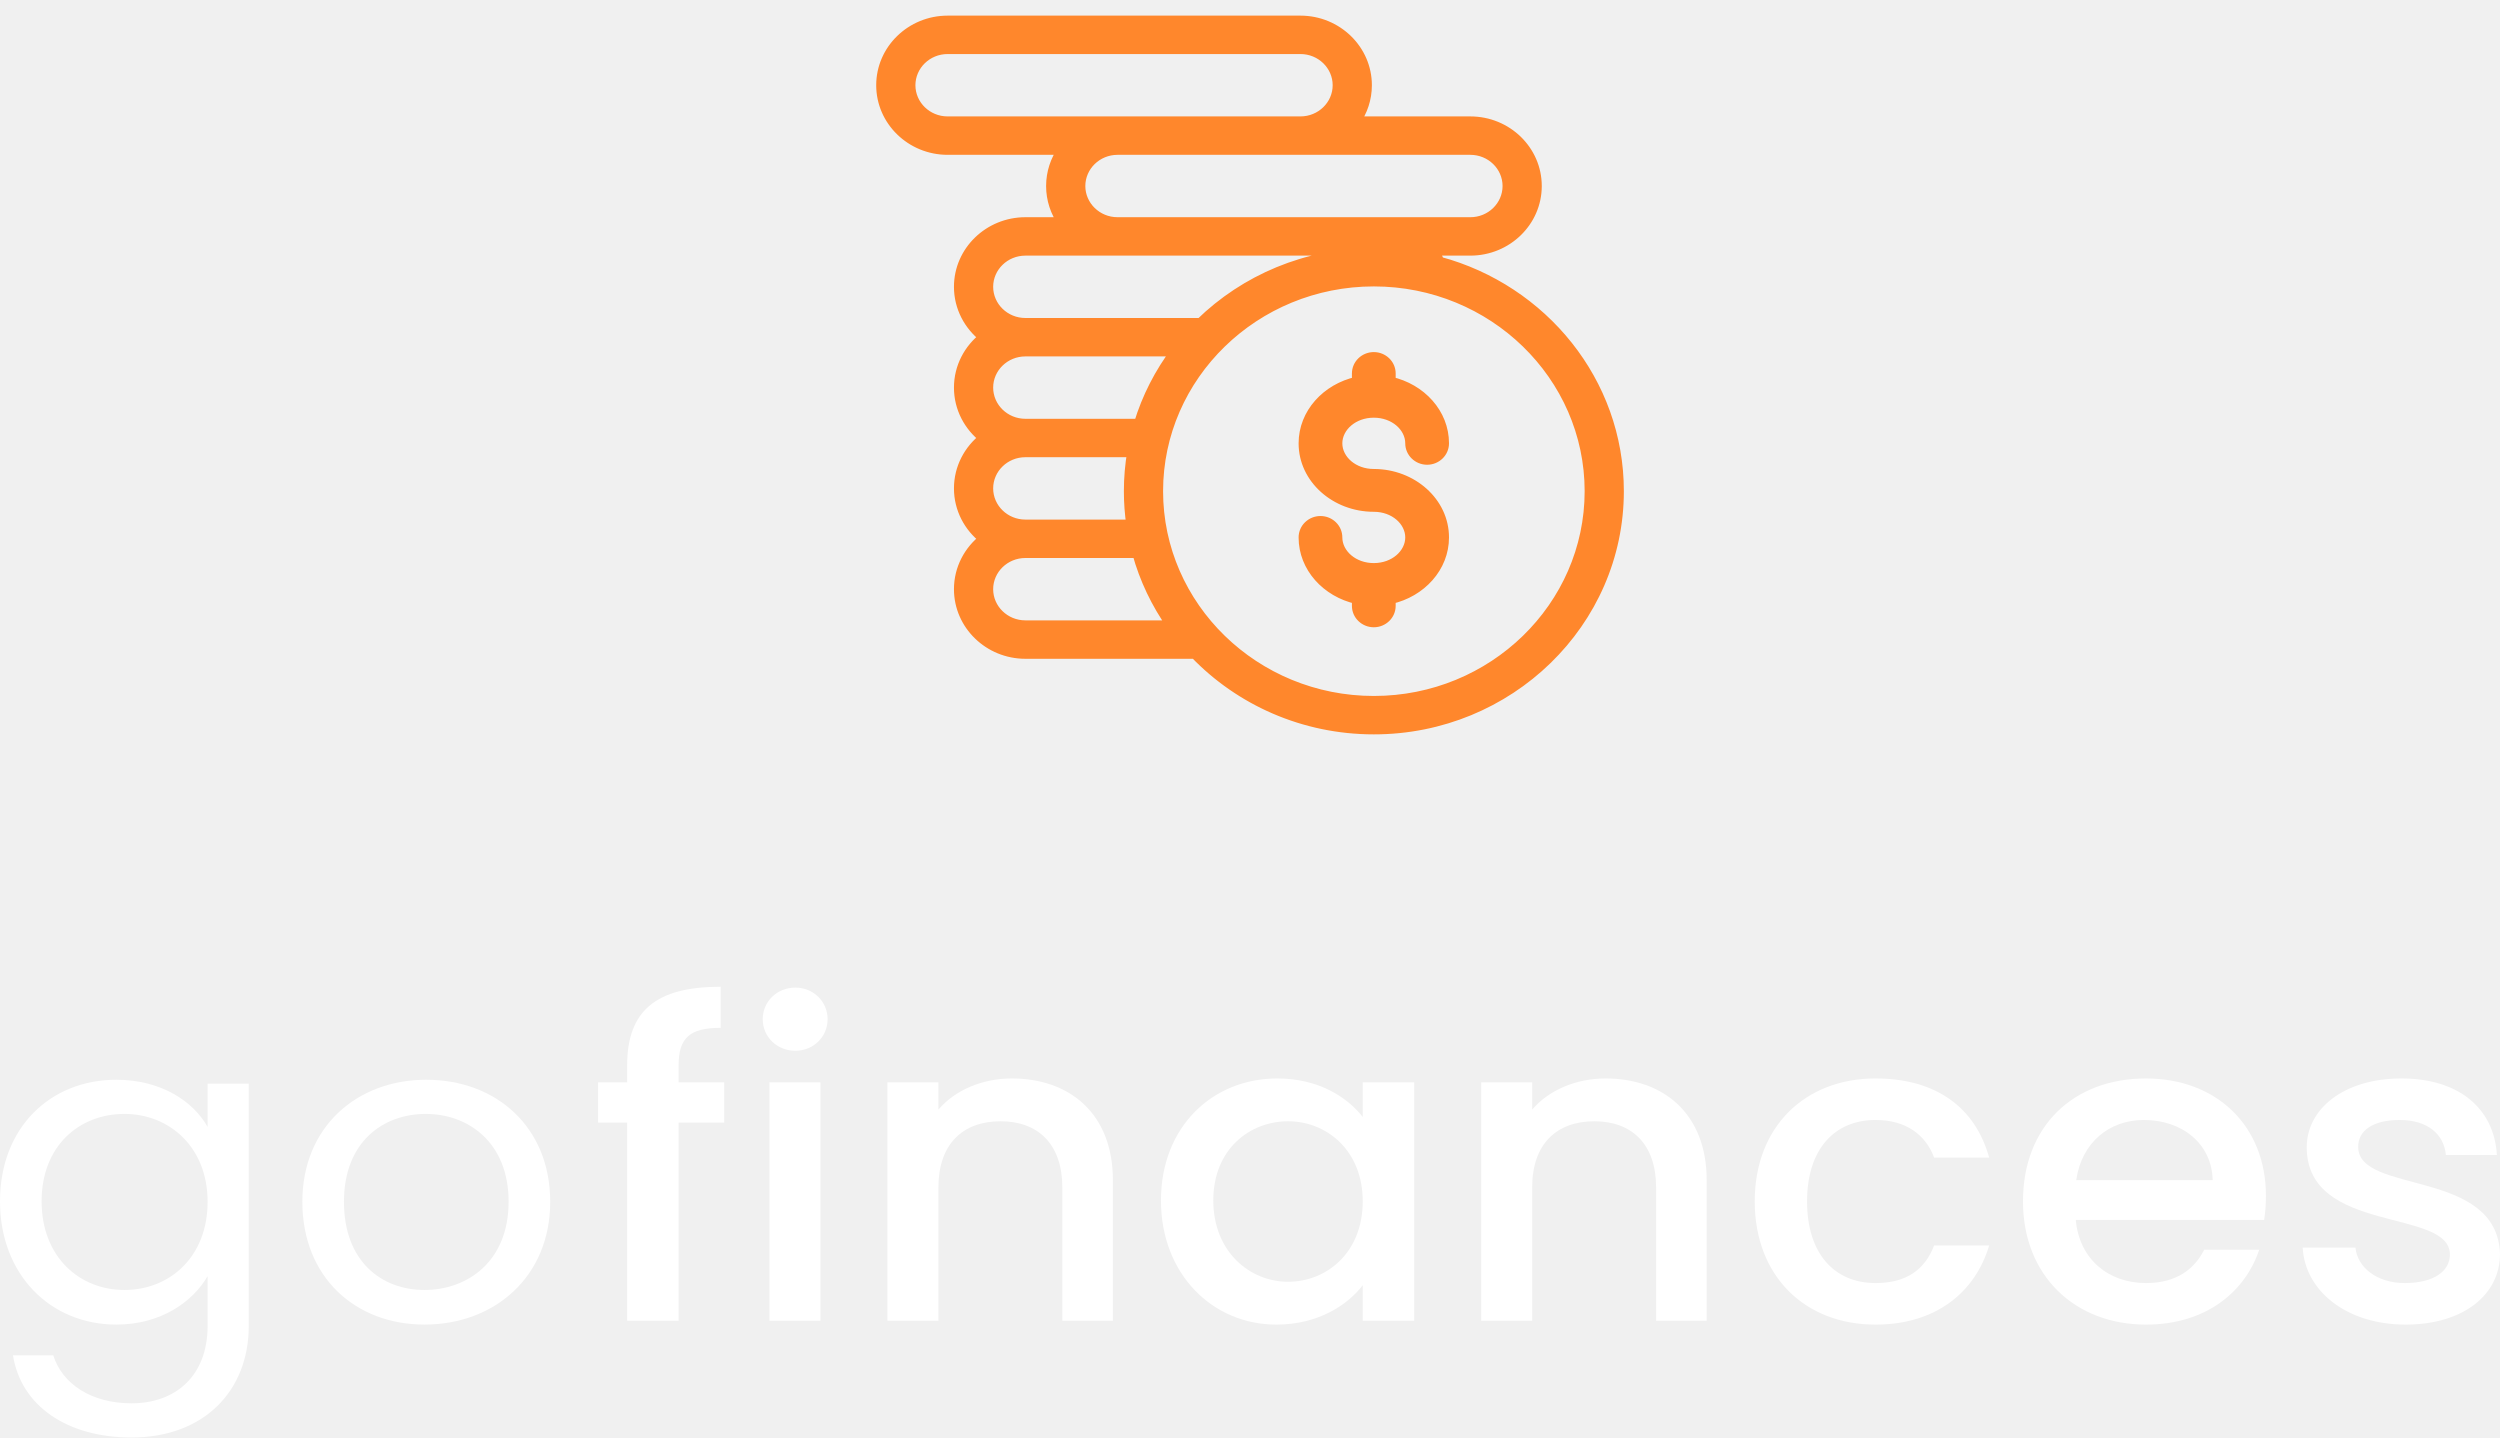
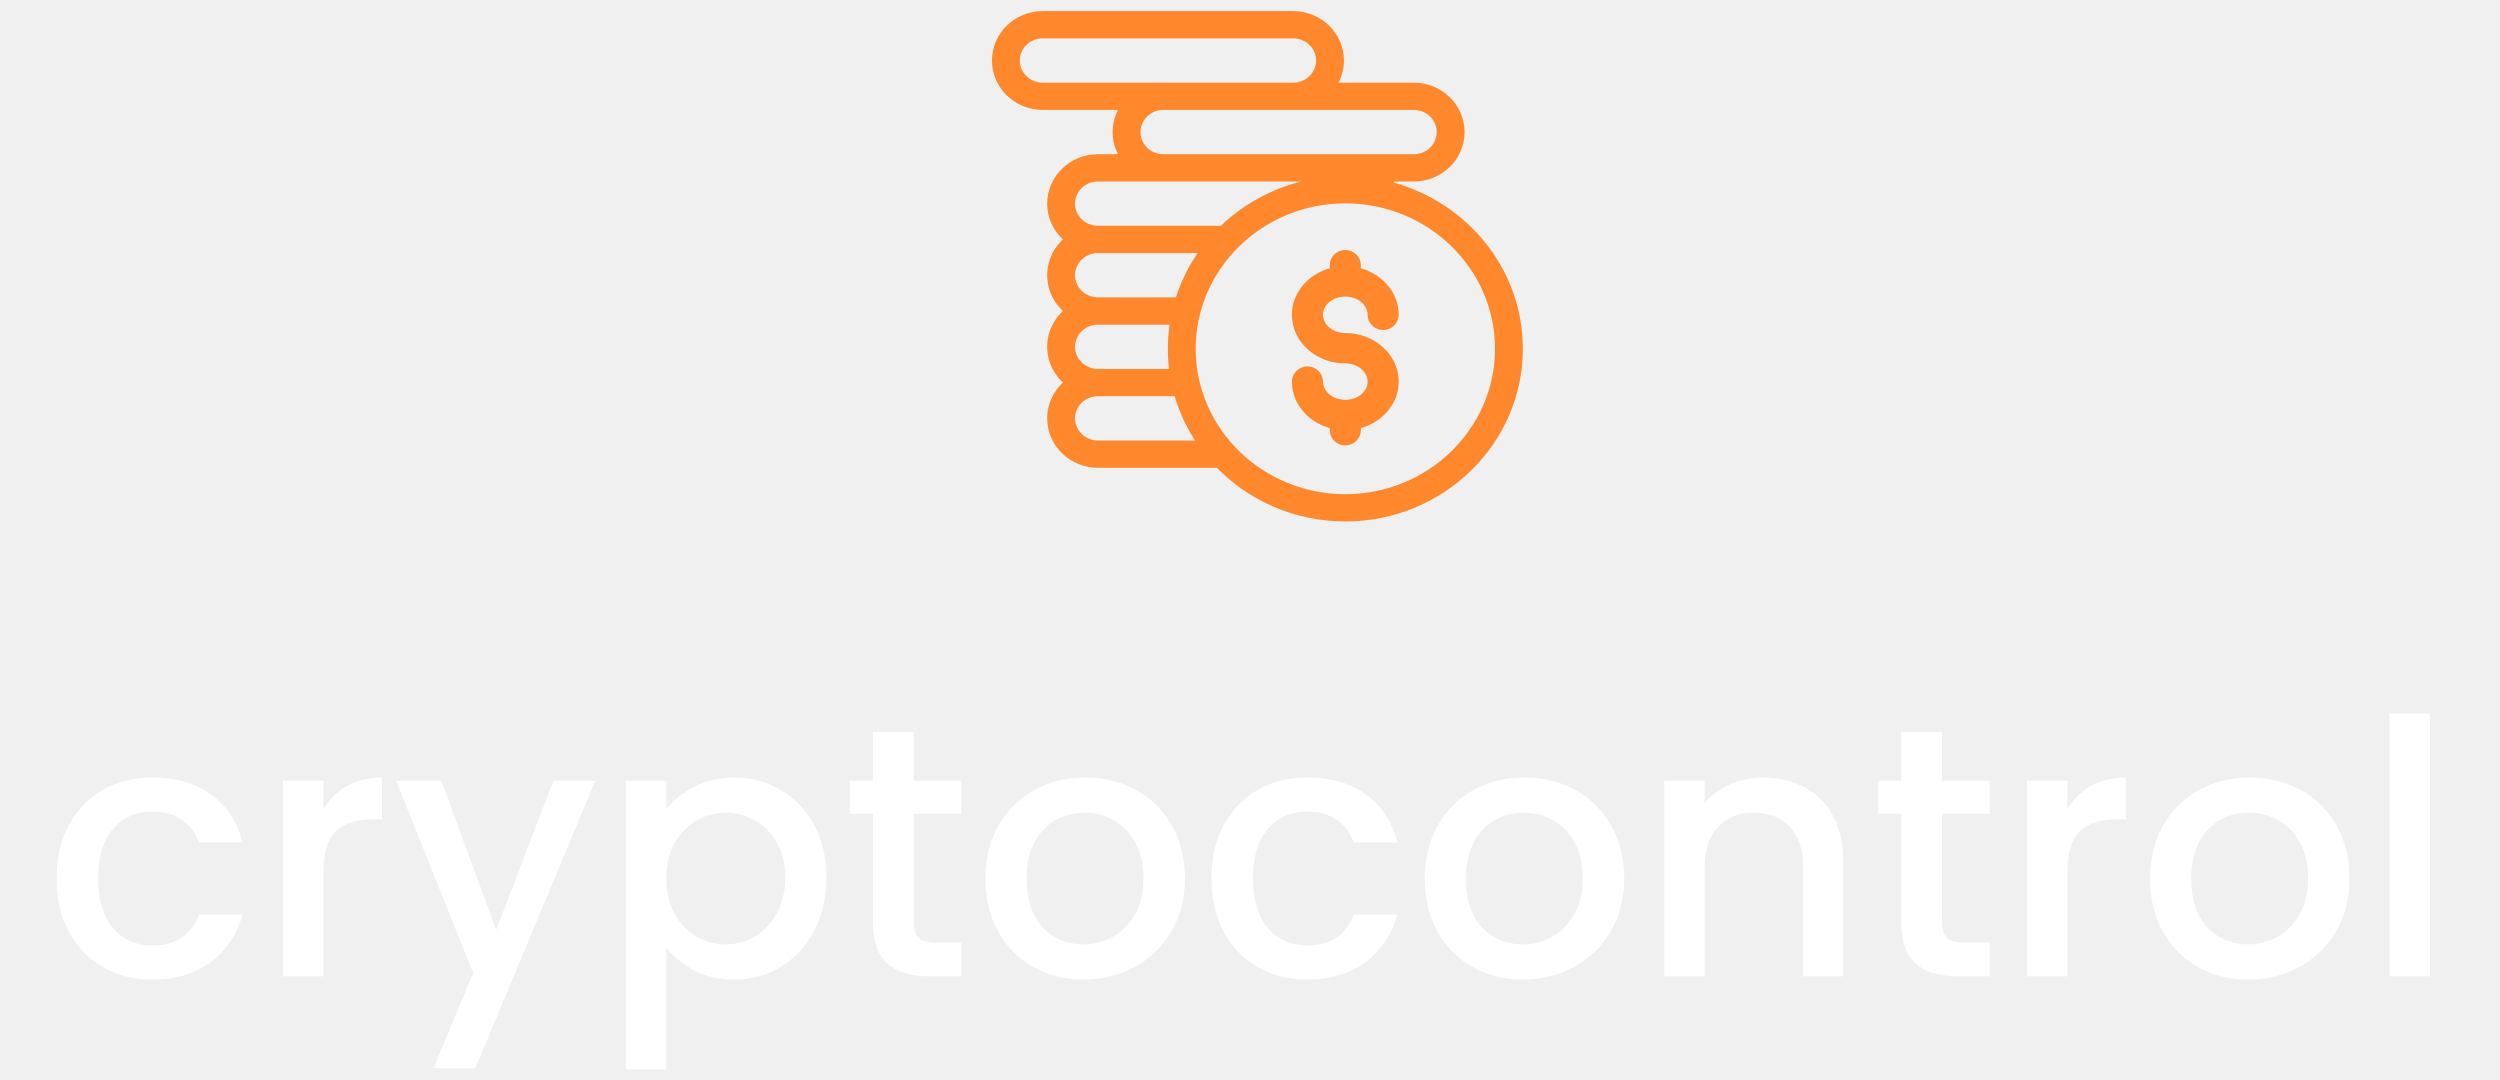
- <svg xmlns="http://www.w3.org/2000/svg" width="120" height="69" viewBox="0 0 120 69" fill="none">
-   <path fill-rule="evenodd" clip-rule="evenodd" d="M68.777 12.02C68.897 12.19 69 12.374 69.084 12.569C74.044 13.907 77.695 18.335 77.695 23.577C77.695 29.876 72.424 35 65.945 35C62.563 35 59.51 33.603 57.365 31.372H49.219C47.466 31.372 46.04 29.985 46.04 28.281C46.04 27.302 46.511 26.428 47.244 25.862C46.511 25.295 46.04 24.422 46.04 23.443C46.04 22.464 46.511 21.59 47.244 21.024C46.511 20.457 46.04 19.584 46.04 18.605C46.04 17.626 46.511 16.753 47.244 16.186C46.511 15.619 46.04 14.746 46.04 13.767C46.04 12.062 47.466 10.676 49.219 10.676H51.022C50.67 10.178 50.463 9.577 50.463 8.929C50.463 8.281 50.67 7.679 51.022 7.182H45.487C43.734 7.182 42.308 5.795 42.308 4.091C42.308 2.387 43.734 1 45.487 1H62.42C64.174 1 65.6 2.387 65.6 4.091C65.6 4.739 65.393 5.341 65.041 5.838H70.576C72.329 5.838 73.755 7.225 73.755 8.929C73.755 10.633 72.329 12.02 70.576 12.02H68.777ZM72.373 8.929C72.373 7.966 71.567 7.182 70.576 7.182H53.643C52.652 7.182 51.846 7.966 51.846 8.929C51.846 9.892 52.652 10.676 53.643 10.676H66.153H70.576C71.567 10.676 72.373 9.892 72.373 8.929ZM43.69 4.091C43.69 5.054 44.496 5.838 45.487 5.838H62.42C63.411 5.838 64.218 5.054 64.218 4.091C64.218 3.128 63.411 2.344 62.42 2.344H45.487C44.496 2.344 43.69 3.128 43.69 4.091ZM66.153 12.02H49.219C48.228 12.02 47.422 12.803 47.422 13.767C47.422 14.73 48.228 15.514 49.219 15.514H57.631C59.759 13.44 62.701 12.154 65.945 12.154C66.279 12.154 66.61 12.169 66.937 12.195C66.698 12.083 66.431 12.02 66.153 12.02ZM56.45 16.858H49.219C48.228 16.858 47.422 17.641 47.422 18.605C47.422 19.568 48.228 20.352 49.219 20.352H54.673C55.059 19.081 55.665 17.903 56.45 16.858ZM54.356 21.696H49.219C48.228 21.696 47.422 22.479 47.422 23.443C47.422 24.406 48.228 25.19 49.219 25.19H54.313C54.236 24.663 54.196 24.125 54.196 23.577C54.196 22.936 54.251 22.308 54.356 21.696ZM47.422 28.281C47.422 29.244 48.228 30.028 49.219 30.028H56.254C55.511 28.976 54.944 27.798 54.596 26.534H49.219C48.228 26.534 47.422 27.317 47.422 28.281ZM55.578 23.577C55.578 29.135 60.229 33.656 65.945 33.656C71.662 33.656 76.313 29.135 76.313 23.577C76.313 18.02 71.662 13.498 65.945 13.498C60.229 13.498 55.578 18.02 55.578 23.577ZM64.182 21.28C64.182 22.097 64.972 22.761 65.942 22.761C67.794 22.761 69.302 24.123 69.302 25.797C69.302 27.222 68.209 28.42 66.742 28.745V29.081C66.742 29.511 66.384 29.859 65.942 29.859C65.501 29.859 65.142 29.511 65.142 29.081V28.745C63.675 28.42 62.583 27.222 62.583 25.797C62.583 25.367 62.941 25.019 63.383 25.019C63.824 25.019 64.182 25.367 64.182 25.797C64.182 26.613 64.972 27.278 65.942 27.278C66.912 27.278 67.702 26.613 67.702 25.797C67.702 24.98 66.912 24.316 65.942 24.316C64.09 24.316 62.583 22.954 62.583 21.28C62.583 19.855 63.675 18.657 65.142 18.332V17.927C65.142 17.498 65.501 17.15 65.942 17.15C66.384 17.15 66.742 17.498 66.742 17.927V18.332C68.209 18.657 69.302 19.855 69.302 21.28C69.302 21.71 68.943 22.058 68.502 22.058C68.06 22.058 67.702 21.71 67.702 21.28C67.702 20.464 66.912 19.799 65.942 19.799C64.972 19.799 64.182 20.464 64.182 21.28Z" fill="#FF872C" />
-   <path d="M69.084 12.569L68.854 12.668L68.902 12.778L69.019 12.81L69.084 12.569ZM68.777 12.02V11.77H68.295L68.572 12.164L68.777 12.02ZM57.365 31.372L57.545 31.198L57.471 31.122H57.365V31.372ZM47.244 25.862L47.397 26.059L47.652 25.862L47.397 25.664L47.244 25.862ZM47.244 21.024L47.397 21.221L47.652 21.024L47.397 20.826L47.244 21.024ZM47.244 16.186L47.397 16.384L47.652 16.186L47.397 15.988L47.244 16.186ZM51.022 10.676V10.926H51.505L51.226 10.531L51.022 10.676ZM51.022 7.182L51.226 7.326L51.505 6.932H51.022V7.182ZM65.041 5.838L64.837 5.694L64.558 6.088H65.041V5.838ZM57.631 15.514V15.764H57.733L57.805 15.693L57.631 15.514ZM66.937 12.195L66.916 12.444L67.043 11.969L66.937 12.195ZM56.45 16.858L56.65 17.008L56.95 16.608H56.45V16.858ZM54.673 20.352V20.602H54.859L54.913 20.424L54.673 20.352ZM54.356 21.696L54.602 21.738L54.652 21.446H54.356V21.696ZM54.313 25.19V25.44H54.602L54.561 25.154L54.313 25.19ZM56.254 30.028V30.278H56.736L56.458 29.883L56.254 30.028ZM54.596 26.534L54.837 26.467L54.786 26.284H54.596V26.534ZM66.742 28.745L66.688 28.501L66.492 28.544V28.745H66.742ZM65.142 28.745H65.392V28.544L65.196 28.501L65.142 28.745ZM65.142 18.332L65.196 18.576L65.392 18.533V18.332H65.142ZM66.742 18.332H66.492V18.533L66.688 18.576L66.742 18.332ZM69.313 12.47C69.222 12.259 69.111 12.06 68.981 11.876L68.572 12.164C68.682 12.32 68.777 12.489 68.854 12.668L69.313 12.47ZM77.945 23.577C77.945 18.215 74.211 13.693 69.149 12.327L69.019 12.81C73.877 14.121 77.445 18.455 77.445 23.577H77.945ZM65.945 35.25C72.556 35.25 77.945 30.02 77.945 23.577H77.445C77.445 29.731 72.293 34.75 65.945 34.75V35.25ZM57.184 31.545C59.376 33.824 62.493 35.25 65.945 35.25V34.75C62.633 34.75 59.645 33.382 57.545 31.198L57.184 31.545ZM49.219 31.622H57.365V31.122H49.219V31.622ZM45.79 28.281C45.79 30.13 47.335 31.622 49.219 31.622V31.122C47.598 31.122 46.29 29.84 46.29 28.281H45.79ZM47.091 25.664C46.301 26.275 45.79 27.219 45.79 28.281H46.29C46.29 27.384 46.721 26.582 47.397 26.059L47.091 25.664ZM45.79 23.443C45.79 24.504 46.301 25.449 47.091 26.059L47.397 25.664C46.721 25.141 46.29 24.339 46.29 23.443H45.79ZM47.091 20.826C46.301 21.437 45.79 22.381 45.79 23.443H46.29C46.29 22.547 46.721 21.744 47.397 21.221L47.091 20.826ZM45.79 18.605C45.79 19.666 46.301 20.611 47.091 21.221L47.397 20.826C46.721 20.303 46.29 19.501 46.29 18.605H45.79ZM47.091 15.988C46.301 16.599 45.79 17.543 45.79 18.605H46.29C46.29 17.709 46.721 16.906 47.397 16.384L47.091 15.988ZM45.79 13.767C45.79 14.828 46.301 15.773 47.091 16.384L47.397 15.988C46.721 15.465 46.29 14.663 46.29 13.767H45.79ZM49.219 10.426C47.335 10.426 45.79 11.918 45.79 13.767H46.29C46.29 12.207 47.598 10.926 49.219 10.926V10.426ZM51.022 10.426H49.219V10.926H51.022V10.426ZM50.213 8.929C50.213 9.631 50.437 10.283 50.818 10.82L51.226 10.531C50.902 10.074 50.713 9.523 50.713 8.929H50.213ZM50.818 7.037C50.438 7.575 50.213 8.227 50.213 8.929H50.713C50.713 8.335 50.903 7.783 51.226 7.326L50.818 7.037ZM45.487 7.432H51.022V6.932H45.487V7.432ZM42.058 4.091C42.058 5.94 43.603 7.432 45.487 7.432V6.932C43.865 6.932 42.558 5.651 42.558 4.091H42.058ZM45.487 0.75C43.603 0.75 42.058 2.242 42.058 4.091H42.558C42.558 2.531 43.865 1.25 45.487 1.25V0.75ZM62.42 0.75H45.487V1.25H62.42V0.75ZM65.85 4.091C65.85 2.242 64.305 0.75 62.42 0.75V1.25C64.042 1.25 65.35 2.531 65.35 4.091H65.85ZM65.245 5.982C65.626 5.445 65.85 4.793 65.85 4.091H65.35C65.35 4.685 65.161 5.236 64.837 5.694L65.245 5.982ZM70.576 5.588H65.041V6.088H70.576V5.588ZM74.005 8.929C74.005 7.08 72.461 5.588 70.576 5.588V6.088C72.198 6.088 73.505 7.369 73.505 8.929H74.005ZM70.576 12.27C72.461 12.27 74.005 10.778 74.005 8.929H73.505C73.505 10.489 72.198 11.77 70.576 11.77V12.27ZM68.777 12.27H70.576V11.77H68.777V12.27ZM70.576 7.432C71.436 7.432 72.123 8.11 72.123 8.929H72.623C72.623 7.821 71.698 6.932 70.576 6.932V7.432ZM53.643 7.432H70.576V6.932H53.643V7.432ZM52.096 8.929C52.096 8.11 52.783 7.432 53.643 7.432V6.932C52.52 6.932 51.596 7.821 51.596 8.929H52.096ZM53.643 10.426C52.783 10.426 52.096 9.747 52.096 8.929H51.596C51.596 10.037 52.52 10.926 53.643 10.926V10.426ZM66.153 10.426H53.643V10.926H66.153V10.426ZM70.576 10.426H66.153V10.926H70.576V10.426ZM72.123 8.929C72.123 9.747 71.436 10.426 70.576 10.426V10.926C71.698 10.926 72.623 10.037 72.623 8.929H72.123ZM45.487 5.588C44.627 5.588 43.94 4.91 43.94 4.091H43.44C43.44 5.199 44.365 6.088 45.487 6.088V5.588ZM62.42 5.588H45.487V6.088H62.42V5.588ZM63.968 4.091C63.968 4.91 63.28 5.588 62.42 5.588V6.088C63.543 6.088 64.468 5.199 64.468 4.091H63.968ZM62.42 2.594C63.28 2.594 63.968 3.272 63.968 4.091H64.468C64.468 2.983 63.543 2.094 62.42 2.094V2.594ZM45.487 2.594H62.42V2.094H45.487V2.594ZM43.94 4.091C43.94 3.272 44.627 2.594 45.487 2.594V2.094C44.365 2.094 43.44 2.983 43.44 4.091H43.94ZM49.219 12.27H66.153V11.77H49.219V12.27ZM47.672 13.767C47.672 12.948 48.36 12.27 49.219 12.27V11.77C48.097 11.77 47.172 12.659 47.172 13.767H47.672ZM49.219 15.264C48.36 15.264 47.672 14.585 47.672 13.767H47.172C47.172 14.875 48.097 15.764 49.219 15.764V15.264ZM57.631 15.264H49.219V15.764H57.631V15.264ZM65.945 11.904C62.634 11.904 59.63 13.216 57.456 15.335L57.805 15.693C59.888 13.663 62.768 12.404 65.945 12.404V11.904ZM66.957 11.946C66.624 11.919 66.287 11.904 65.945 11.904V12.404C66.272 12.404 66.596 12.418 66.916 12.444L66.957 11.946ZM66.153 12.27C66.393 12.27 66.624 12.324 66.83 12.421L67.043 11.969C66.772 11.841 66.469 11.77 66.153 11.77V12.27ZM49.219 17.108H56.45V16.608H49.219V17.108ZM47.672 18.605C47.672 17.786 48.36 17.108 49.219 17.108V16.608C48.097 16.608 47.172 17.497 47.172 18.605H47.672ZM49.219 20.102C48.36 20.102 47.672 19.423 47.672 18.605H47.172C47.172 19.713 48.097 20.602 49.219 20.602V20.102ZM54.673 20.102H49.219V20.602H54.673V20.102ZM56.25 16.708C55.448 17.775 54.828 18.98 54.434 20.279L54.913 20.424C55.289 19.183 55.882 18.03 56.65 17.008L56.25 16.708ZM49.219 21.946H54.356V21.446H49.219V21.946ZM47.672 23.443C47.672 22.624 48.36 21.946 49.219 21.946V21.446C48.097 21.446 47.172 22.335 47.172 23.443H47.672ZM49.219 24.94C48.36 24.94 47.672 24.261 47.672 23.443H47.172C47.172 24.551 48.097 25.44 49.219 25.44V24.94ZM54.313 24.94H49.219V25.44H54.313V24.94ZM53.946 23.577C53.946 24.137 53.987 24.687 54.066 25.226L54.561 25.154C54.486 24.638 54.446 24.112 54.446 23.577H53.946ZM54.11 21.653C54.002 22.279 53.946 22.922 53.946 23.577H54.446C54.446 22.951 54.5 22.337 54.602 21.738L54.11 21.653ZM49.219 29.778C48.36 29.778 47.672 29.099 47.672 28.281H47.172C47.172 29.389 48.097 30.278 49.219 30.278V29.778ZM56.254 29.778H49.219V30.278H56.254V29.778ZM54.355 26.6C54.711 27.893 55.291 29.097 56.05 30.172L56.458 29.883C55.731 28.855 55.177 27.703 54.837 26.467L54.355 26.6ZM49.219 26.784H54.596V26.284H49.219V26.784ZM47.672 28.281C47.672 27.462 48.36 26.784 49.219 26.784V26.284C48.097 26.284 47.172 27.173 47.172 28.281H47.672ZM65.945 33.406C60.36 33.406 55.828 28.99 55.828 23.577H55.328C55.328 29.279 60.097 33.906 65.945 33.906V33.406ZM76.063 23.577C76.063 28.99 71.531 33.406 65.945 33.406V33.906C71.793 33.906 76.563 29.279 76.563 23.577H76.063ZM65.945 13.748C71.531 13.748 76.063 18.164 76.063 23.577H76.563C76.563 17.875 71.793 13.248 65.945 13.248V13.748ZM55.828 23.577C55.828 18.164 60.36 13.748 65.945 13.748V13.248C60.097 13.248 55.328 17.875 55.328 23.577H55.828ZM65.942 22.511C65.068 22.511 64.432 21.92 64.432 21.28H63.932C63.932 22.273 64.876 23.011 65.942 23.011V22.511ZM69.552 25.797C69.552 23.962 67.908 22.511 65.942 22.511V23.011C67.681 23.011 69.052 24.284 69.052 25.797H69.552ZM66.796 28.989C68.358 28.643 69.552 27.358 69.552 25.797H69.052C69.052 27.086 68.061 28.197 66.688 28.501L66.796 28.989ZM66.992 29.081V28.745H66.492V29.081H66.992ZM65.942 30.109C66.515 30.109 66.992 29.655 66.992 29.081H66.492C66.492 29.366 66.252 29.609 65.942 29.609V30.109ZM64.892 29.081C64.892 29.655 65.369 30.109 65.942 30.109V29.609C65.632 29.609 65.392 29.366 65.392 29.081H64.892ZM64.892 28.745V29.081H65.392V28.745H64.892ZM62.333 25.797C62.333 27.358 63.526 28.643 65.088 28.989L65.196 28.501C63.824 28.197 62.833 27.086 62.833 25.797H62.333ZM63.383 24.769C62.809 24.769 62.333 25.223 62.333 25.797H62.833C62.833 25.512 63.072 25.269 63.383 25.269V24.769ZM64.432 25.797C64.432 25.223 63.956 24.769 63.383 24.769V25.269C63.693 25.269 63.932 25.512 63.932 25.797H64.432ZM65.942 27.028C65.068 27.028 64.432 26.437 64.432 25.797H63.932C63.932 26.79 64.876 27.528 65.942 27.528V27.028ZM67.452 25.797C67.452 26.437 66.817 27.028 65.942 27.028V27.528C67.008 27.528 67.952 26.79 67.952 25.797H67.452ZM65.942 24.566C66.817 24.566 67.452 25.157 67.452 25.797H67.952C67.952 24.804 67.008 24.066 65.942 24.066V24.566ZM62.333 21.28C62.333 23.116 63.976 24.566 65.942 24.566V24.066C64.203 24.066 62.833 22.793 62.833 21.28H62.333ZM65.088 18.088C63.526 18.434 62.333 19.719 62.333 21.28H62.833C62.833 19.991 63.824 18.88 65.196 18.576L65.088 18.088ZM64.892 17.927V18.332H65.392V17.927H64.892ZM65.942 16.9C65.369 16.9 64.892 17.353 64.892 17.927H65.392C65.392 17.643 65.632 17.4 65.942 17.4V16.9ZM66.992 17.927C66.992 17.353 66.515 16.9 65.942 16.9V17.4C66.252 17.4 66.492 17.643 66.492 17.927H66.992ZM66.992 18.332V17.927H66.492V18.332H66.992ZM69.552 21.28C69.552 19.719 68.358 18.434 66.796 18.088L66.688 18.576C68.061 18.88 69.052 19.991 69.052 21.28H69.552ZM68.502 22.308C69.075 22.308 69.552 21.854 69.552 21.28H69.052C69.052 21.565 68.812 21.808 68.502 21.808V22.308ZM67.452 21.28C67.452 21.854 67.929 22.308 68.502 22.308V21.808C68.191 21.808 67.952 21.565 67.952 21.28H67.452ZM65.942 20.049C66.817 20.049 67.452 20.64 67.452 21.28H67.952C67.952 20.287 67.008 19.549 65.942 19.549V20.049ZM64.432 21.28C64.432 20.64 65.068 20.049 65.942 20.049V19.549C64.876 19.549 63.932 20.287 63.932 21.28H64.432Z" fill="#FF872C" />
-   <path d="M0 57.663C0 61.193 2.427 63.58 5.584 63.58C7.731 63.58 9.256 62.48 9.965 61.255V63.643C9.965 66.072 8.397 67.359 6.314 67.359C4.381 67.359 2.985 66.425 2.556 65.055H0.623C1.009 67.484 3.221 69 6.314 69C9.771 69 11.94 66.778 11.94 63.643V52.015H9.965V54.091C9.277 52.866 7.731 51.828 5.584 51.828C2.427 51.828 0 54.112 0 57.663ZM9.965 57.683C9.965 60.362 8.118 61.919 5.97 61.919C3.823 61.919 1.997 60.341 1.997 57.663C1.997 54.984 3.823 53.468 5.97 53.468C8.118 53.468 9.965 55.046 9.965 57.683Z" fill="white" />
-   <path d="M26.41 57.683C26.41 54.091 23.811 51.828 20.461 51.828C17.133 51.828 14.513 54.091 14.513 57.683C14.513 61.296 17.047 63.58 20.375 63.58C23.726 63.58 26.41 61.296 26.41 57.683ZM16.51 57.683C16.51 54.818 18.378 53.468 20.44 53.468C22.458 53.468 24.413 54.818 24.413 57.683C24.413 60.57 22.416 61.919 20.375 61.919C18.335 61.919 16.51 60.57 16.51 57.683Z" fill="white" />
-   <path d="M30.103 63.394H32.573V53.884H34.763V51.953H32.573V51.143C32.573 49.835 33.088 49.336 34.592 49.336V47.364C31.499 47.364 30.103 48.506 30.103 51.143V51.953H28.707V53.884H30.103V63.394Z" fill="white" />
-   <path d="M36.933 63.394H39.381V51.953H36.933V63.394ZM38.179 50.437C39.038 50.437 39.725 49.772 39.725 48.921C39.725 48.07 39.038 47.405 38.179 47.405C37.298 47.405 36.611 48.07 36.611 48.921C36.611 49.772 37.298 50.437 38.179 50.437Z" fill="white" />
-   <path d="M50.992 63.394H53.419V56.645C53.419 53.448 51.336 51.766 48.566 51.766C47.148 51.766 45.838 52.326 45.044 53.261V51.953H42.596V63.394H45.044V56.998C45.044 54.901 46.225 53.821 48.029 53.821C49.811 53.821 50.992 54.901 50.992 56.998V63.394Z" fill="white" />
-   <path d="M55.726 57.621C55.726 61.151 58.195 63.581 61.266 63.581C63.242 63.581 64.659 62.667 65.411 61.691V63.394H67.881V51.953H65.411V53.614C64.681 52.679 63.306 51.766 61.309 51.766C58.195 51.766 55.726 54.091 55.726 57.621ZM65.411 57.663C65.411 60.134 63.672 61.525 61.825 61.525C59.999 61.525 58.238 60.092 58.238 57.621C58.238 55.15 59.999 53.821 61.825 53.821C63.672 53.821 65.411 55.213 65.411 57.663Z" fill="white" />
-   <path d="M79.493 63.394H81.92V56.645C81.92 53.448 79.837 51.766 77.066 51.766C75.649 51.766 74.339 52.326 73.544 53.261V51.953H71.096V63.394H73.544V56.998C73.544 54.901 74.726 53.821 76.53 53.821C78.312 53.821 79.493 54.901 79.493 56.998V63.394Z" fill="white" />
-   <path d="M84.227 57.663C84.227 61.255 86.632 63.581 90.025 63.581C92.924 63.581 94.814 62.023 95.48 59.781H92.838C92.387 60.964 91.485 61.587 90.025 61.587C88.049 61.587 86.739 60.175 86.739 57.663C86.739 55.171 88.049 53.759 90.025 53.759C91.485 53.759 92.43 54.465 92.838 55.566H95.48C94.814 53.157 92.924 51.766 90.025 51.766C86.632 51.766 84.227 54.091 84.227 57.663Z" fill="white" />
-   <path d="M102.902 53.759C104.727 53.759 106.166 54.88 106.209 56.645H99.659C99.917 54.839 101.248 53.759 102.902 53.759ZM108.442 59.988H105.801C105.35 60.881 104.512 61.587 103.009 61.587C101.205 61.587 99.809 60.445 99.637 58.556H108.679C108.743 58.161 108.764 57.787 108.764 57.393C108.764 54.029 106.381 51.766 103.009 51.766C99.509 51.766 97.103 54.071 97.103 57.663C97.103 61.255 99.616 63.581 103.009 63.581C105.908 63.581 107.777 61.982 108.442 59.988Z" fill="white" />
-   <path d="M120 60.196C119.871 56.064 113.192 57.351 113.192 55.047C113.192 54.278 113.88 53.759 115.19 53.759C116.521 53.759 117.316 54.444 117.401 55.441H119.85C119.721 53.157 117.96 51.766 115.275 51.766C112.484 51.766 110.723 53.24 110.723 55.067C110.723 59.262 117.595 57.974 117.595 60.217C117.595 61.006 116.843 61.587 115.426 61.587C114.073 61.587 113.149 60.819 113.063 59.885H110.529C110.637 61.961 112.634 63.581 115.469 63.581C118.261 63.581 120 62.127 120 60.196Z" fill="white" />
+ <svg xmlns="http://www.w3.org/2000/svg" width="169" height="73" viewBox="0 0 169 73" fill="none">
+   <path fill-rule="evenodd" clip-rule="evenodd" d="M93.777 12.02C93.897 12.19 94 12.374 94.084 12.569C99.044 13.907 102.695 18.335 102.695 23.577C102.695 29.876 97.424 35 90.945 35C87.563 35 84.51 33.603 82.365 31.372H74.219C72.466 31.372 71.04 29.985 71.04 28.281C71.04 27.302 71.511 26.428 72.244 25.862C71.511 25.295 71.04 24.422 71.04 23.443C71.04 22.464 71.511 21.59 72.244 21.024C71.511 20.457 71.04 19.584 71.04 18.605C71.04 17.626 71.511 16.753 72.244 16.186C71.511 15.619 71.04 14.746 71.04 13.767C71.04 12.062 72.466 10.676 74.219 10.676H76.022C75.67 10.178 75.463 9.577 75.463 8.929C75.463 8.281 75.67 7.679 76.022 7.182H70.487C68.734 7.182 67.308 5.795 67.308 4.091C67.308 2.387 68.734 1 70.487 1H87.421C89.174 1 90.6 2.387 90.6 4.091C90.6 4.739 90.393 5.341 90.041 5.838H95.576C97.329 5.838 98.755 7.225 98.755 8.929C98.755 10.633 97.329 12.02 95.576 12.02H93.777ZM97.373 8.929C97.373 7.966 96.567 7.182 95.576 7.182H78.643C77.652 7.182 76.846 7.966 76.846 8.929C76.846 9.892 77.652 10.676 78.643 10.676H91.153H95.576C96.567 10.676 97.373 9.892 97.373 8.929ZM68.69 4.091C68.69 5.054 69.496 5.838 70.487 5.838H87.421C88.411 5.838 89.218 5.054 89.218 4.091C89.218 3.128 88.411 2.344 87.421 2.344H70.487C69.496 2.344 68.69 3.128 68.69 4.091ZM91.153 12.02H74.219C73.228 12.02 72.422 12.803 72.422 13.767C72.422 14.73 73.228 15.514 74.219 15.514H82.631C84.759 13.44 87.701 12.154 90.945 12.154C91.279 12.154 91.61 12.169 91.937 12.195C91.698 12.083 91.431 12.02 91.153 12.02ZM81.45 16.858H74.219C73.228 16.858 72.422 17.641 72.422 18.605C72.422 19.568 73.228 20.352 74.219 20.352H79.673C80.059 19.081 80.665 17.903 81.45 16.858ZM79.356 21.696H74.219C73.228 21.696 72.422 22.479 72.422 23.443C72.422 24.406 73.228 25.19 74.219 25.19H79.313C79.236 24.663 79.196 24.125 79.196 23.577C79.196 22.936 79.251 22.308 79.356 21.696ZM72.422 28.281C72.422 29.244 73.228 30.028 74.219 30.028H81.254C80.511 28.976 79.944 27.798 79.596 26.534H74.219C73.228 26.534 72.422 27.317 72.422 28.281ZM80.578 23.577C80.578 29.135 85.229 33.656 90.945 33.656C96.662 33.656 101.313 29.135 101.313 23.577C101.313 18.02 96.662 13.498 90.945 13.498C85.229 13.498 80.578 18.02 80.578 23.577ZM89.182 21.28C89.182 22.097 89.972 22.761 90.942 22.761C92.794 22.761 94.302 24.123 94.302 25.797C94.302 27.222 93.209 28.42 91.742 28.745V29.081C91.742 29.511 91.384 29.859 90.942 29.859C90.501 29.859 90.142 29.511 90.142 29.081V28.745C88.675 28.42 87.583 27.222 87.583 25.797C87.583 25.367 87.941 25.019 88.383 25.019C88.824 25.019 89.182 25.367 89.182 25.797C89.182 26.613 89.972 27.278 90.942 27.278C91.912 27.278 92.702 26.613 92.702 25.797C92.702 24.98 91.912 24.316 90.942 24.316C89.09 24.316 87.583 22.954 87.583 21.28C87.583 19.855 88.675 18.657 90.142 18.332V17.927C90.142 17.498 90.501 17.15 90.942 17.15C91.384 17.15 91.742 17.498 91.742 17.927V18.332C93.209 18.657 94.302 19.855 94.302 21.28C94.302 21.71 93.943 22.058 93.502 22.058C93.06 22.058 92.702 21.71 92.702 21.28C92.702 20.464 91.912 19.799 90.942 19.799C89.972 19.799 89.182 20.464 89.182 21.28Z" fill="#FF872C" />
+   <path d="M94.084 12.569L93.854 12.668L93.902 12.778L94.019 12.81L94.084 12.569ZM93.777 12.02V11.77H93.295L93.572 12.164L93.777 12.02ZM82.365 31.372L82.545 31.198L82.471 31.122H82.365V31.372ZM72.244 25.862L72.397 26.059L72.652 25.862L72.397 25.664L72.244 25.862ZM72.244 21.024L72.397 21.221L72.652 21.024L72.397 20.826L72.244 21.024ZM72.244 16.186L72.397 16.384L72.652 16.186L72.397 15.988L72.244 16.186ZM76.022 10.676V10.926H76.505L76.226 10.531L76.022 10.676ZM76.022 7.182L76.226 7.326L76.505 6.932H76.022V7.182ZM90.041 5.838L89.837 5.694L89.558 6.088H90.041V5.838ZM82.631 15.514V15.764H82.733L82.805 15.693L82.631 15.514ZM91.937 12.195L91.916 12.444L92.043 11.969L91.937 12.195ZM81.45 16.858L81.65 17.008L81.95 16.608H81.45V16.858ZM79.673 20.352V20.602H79.859L79.913 20.424L79.673 20.352ZM79.356 21.696L79.602 21.738L79.652 21.446H79.356V21.696ZM79.313 25.19V25.44H79.603L79.561 25.154L79.313 25.19ZM81.254 30.028V30.278H81.737L81.458 29.883L81.254 30.028ZM79.596 26.534L79.837 26.467L79.786 26.284H79.596V26.534ZM91.742 28.745L91.688 28.501L91.492 28.544V28.745H91.742ZM90.142 28.745H90.392V28.544L90.196 28.501L90.142 28.745ZM90.142 18.332L90.196 18.576L90.392 18.533V18.332H90.142ZM91.742 18.332H91.492V18.533L91.688 18.576L91.742 18.332ZM94.313 12.47C94.222 12.259 94.111 12.06 93.981 11.876L93.572 12.164C93.682 12.32 93.777 12.489 93.854 12.668L94.313 12.47ZM102.945 23.577C102.945 18.215 99.211 13.693 94.149 12.327L94.019 12.81C98.877 14.121 102.445 18.455 102.445 23.577H102.945ZM90.945 35.25C97.556 35.25 102.945 30.02 102.945 23.577H102.445C102.445 29.731 97.293 34.75 90.945 34.75V35.25ZM82.184 31.545C84.376 33.824 87.493 35.25 90.945 35.25V34.75C87.633 34.75 84.645 33.382 82.545 31.198L82.184 31.545ZM74.219 31.622H82.365V31.122H74.219V31.622ZM70.79 28.281C70.79 30.13 72.335 31.622 74.219 31.622V31.122C72.598 31.122 71.29 29.84 71.29 28.281H70.79ZM72.091 25.664C71.301 26.275 70.79 27.219 70.79 28.281H71.29C71.29 27.384 71.721 26.582 72.397 26.059L72.091 25.664ZM70.79 23.443C70.79 24.504 71.301 25.449 72.091 26.059L72.397 25.664C71.721 25.141 71.29 24.339 71.29 23.443H70.79ZM72.091 20.826C71.301 21.437 70.79 22.381 70.79 23.443H71.29C71.29 22.547 71.721 21.744 72.397 21.221L72.091 20.826ZM70.79 18.605C70.79 19.666 71.301 20.611 72.091 21.221L72.397 20.826C71.721 20.303 71.29 19.501 71.29 18.605H70.79ZM72.091 15.988C71.301 16.599 70.79 17.543 70.79 18.605H71.29C71.29 17.709 71.721 16.906 72.397 16.384L72.091 15.988ZM70.79 13.767C70.79 14.828 71.301 15.773 72.091 16.384L72.397 15.988C71.721 15.465 71.29 14.663 71.29 13.767H70.79ZM74.219 10.426C72.335 10.426 70.79 11.918 70.79 13.767H71.29C71.29 12.207 72.598 10.926 74.219 10.926V10.426ZM76.022 10.426H74.219V10.926H76.022V10.426ZM75.213 8.929C75.213 9.631 75.437 10.283 75.818 10.82L76.226 10.531C75.902 10.074 75.713 9.523 75.713 8.929H75.213ZM75.818 7.037C75.438 7.575 75.213 8.227 75.213 8.929H75.713C75.713 8.335 75.903 7.783 76.226 7.326L75.818 7.037ZM70.487 7.432H76.022V6.932H70.487V7.432ZM67.058 4.091C67.058 5.94 68.603 7.432 70.487 7.432V6.932C68.865 6.932 67.558 5.651 67.558 4.091H67.058ZM70.487 0.75C68.603 0.75 67.058 2.242 67.058 4.091H67.558C67.558 2.531 68.865 1.25 70.487 1.25V0.75ZM87.421 0.75H70.487V1.25H87.421V0.75ZM90.85 4.091C90.85 2.242 89.305 0.75 87.421 0.75V1.25C89.042 1.25 90.35 2.531 90.35 4.091H90.85ZM90.245 5.982C90.626 5.445 90.85 4.793 90.85 4.091H90.35C90.35 4.685 90.161 5.236 89.837 5.694L90.245 5.982ZM95.576 5.588H90.041V6.088H95.576V5.588ZM99.005 8.929C99.005 7.08 97.461 5.588 95.576 5.588V6.088C97.198 6.088 98.505 7.369 98.505 8.929H99.005ZM95.576 12.27C97.461 12.27 99.005 10.778 99.005 8.929H98.505C98.505 10.489 97.198 11.77 95.576 11.77V12.27ZM93.777 12.27H95.576V11.77H93.777V12.27ZM95.576 7.432C96.436 7.432 97.123 8.11 97.123 8.929H97.623C97.623 7.821 96.698 6.932 95.576 6.932V7.432ZM78.643 7.432H95.576V6.932H78.643V7.432ZM77.096 8.929C77.096 8.11 77.783 7.432 78.643 7.432V6.932C77.52 6.932 76.596 7.821 76.596 8.929H77.096ZM78.643 10.426C77.783 10.426 77.096 9.747 77.096 8.929H76.596C76.596 10.037 77.52 10.926 78.643 10.926V10.426ZM91.153 10.426H78.643V10.926H91.153V10.426ZM95.576 10.426H91.153V10.926H95.576V10.426ZM97.123 8.929C97.123 9.747 96.436 10.426 95.576 10.426V10.926C96.698 10.926 97.623 10.037 97.623 8.929H97.123ZM70.487 5.588C69.627 5.588 68.94 4.91 68.94 4.091H68.44C68.44 5.199 69.365 6.088 70.487 6.088V5.588ZM87.421 5.588H70.487V6.088H87.421V5.588ZM88.968 4.091C88.968 4.91 88.28 5.588 87.421 5.588V6.088C88.543 6.088 89.468 5.199 89.468 4.091H88.968ZM87.421 2.594C88.28 2.594 88.968 3.272 88.968 4.091H89.468C89.468 2.983 88.543 2.094 87.421 2.094V2.594ZM70.487 2.594H87.421V2.094H70.487V2.594ZM68.94 4.091C68.94 3.272 69.627 2.594 70.487 2.594V2.094C69.365 2.094 68.44 2.983 68.44 4.091H68.94ZM74.219 12.27H91.153V11.77H74.219V12.27ZM72.672 13.767C72.672 12.948 73.36 12.27 74.219 12.27V11.77C73.097 11.77 72.172 12.659 72.172 13.767H72.672ZM74.219 15.264C73.36 15.264 72.672 14.585 72.672 13.767H72.172C72.172 14.875 73.097 15.764 74.219 15.764V15.264ZM82.631 15.264H74.219V15.764H82.631V15.264ZM90.945 11.904C87.634 11.904 84.63 13.216 82.456 15.335L82.805 15.693C84.888 13.663 87.768 12.404 90.945 12.404V11.904ZM91.957 11.946C91.624 11.919 91.287 11.904 90.945 11.904V12.404C91.272 12.404 91.596 12.418 91.916 12.444L91.957 11.946ZM91.153 12.27C91.393 12.27 91.624 12.324 91.83 12.421L92.043 11.969C91.772 11.841 91.469 11.77 91.153 11.77V12.27ZM74.219 17.108H81.45V16.608H74.219V17.108ZM72.672 18.605C72.672 17.786 73.36 17.108 74.219 17.108V16.608C73.097 16.608 72.172 17.497 72.172 18.605H72.672ZM74.219 20.102C73.36 20.102 72.672 19.423 72.672 18.605H72.172C72.172 19.713 73.097 20.602 74.219 20.602V20.102ZM79.673 20.102H74.219V20.602H79.673V20.102ZM81.25 16.708C80.448 17.775 79.828 18.98 79.434 20.279L79.913 20.424C80.289 19.183 80.882 18.03 81.65 17.008L81.25 16.708ZM74.219 21.946H79.356V21.446H74.219V21.946ZM72.672 23.443C72.672 22.624 73.36 21.946 74.219 21.946V21.446C73.097 21.446 72.172 22.335 72.172 23.443H72.672ZM74.219 24.94C73.36 24.94 72.672 24.261 72.672 23.443H72.172C72.172 24.551 73.097 25.44 74.219 25.44V24.94ZM79.313 24.94H74.219V25.44H79.313V24.94ZM78.946 23.577C78.946 24.137 78.987 24.687 79.066 25.226L79.561 25.154C79.486 24.638 79.446 24.112 79.446 23.577H78.946ZM79.11 21.653C79.002 22.279 78.946 22.922 78.946 23.577H79.446C79.446 22.951 79.5 22.337 79.602 21.738L79.11 21.653ZM74.219 29.778C73.36 29.778 72.672 29.099 72.672 28.281H72.172C72.172 29.389 73.097 30.278 74.219 30.278V29.778ZM81.254 29.778H74.219V30.278H81.254V29.778ZM79.355 26.6C79.711 27.893 80.29 29.097 81.05 30.172L81.458 29.883C80.731 28.855 80.177 27.703 79.837 26.467L79.355 26.6ZM74.219 26.784H79.596V26.284H74.219V26.784ZM72.672 28.281C72.672 27.462 73.36 26.784 74.219 26.784V26.284C73.097 26.284 72.172 27.173 72.172 28.281H72.672ZM90.945 33.406C85.36 33.406 80.828 28.99 80.828 23.577H80.328C80.328 29.279 85.097 33.906 90.945 33.906V33.406ZM101.063 23.577C101.063 28.99 96.531 33.406 90.945 33.406V33.906C96.793 33.906 101.563 29.279 101.563 23.577H101.063ZM90.945 13.748C96.531 13.748 101.063 18.164 101.063 23.577H101.563C101.563 17.875 96.793 13.248 90.945 13.248V13.748ZM80.828 23.577C80.828 18.164 85.36 13.748 90.945 13.748V13.248C85.097 13.248 80.328 17.875 80.328 23.577H80.828ZM90.942 22.511C90.068 22.511 89.432 21.92 89.432 21.28H88.932C88.932 22.273 89.876 23.011 90.942 23.011V22.511ZM94.552 25.797C94.552 23.962 92.908 22.511 90.942 22.511V23.011C92.681 23.011 94.052 24.284 94.052 25.797H94.552ZM91.796 28.989C93.358 28.643 94.552 27.358 94.552 25.797H94.052C94.052 27.086 93.061 28.197 91.688 28.501L91.796 28.989ZM91.992 29.081V28.745H91.492V29.081H91.992ZM90.942 30.109C91.515 30.109 91.992 29.655 91.992 29.081H91.492C91.492 29.366 91.252 29.609 90.942 29.609V30.109ZM89.892 29.081C89.892 29.655 90.369 30.109 90.942 30.109V29.609C90.632 29.609 90.392 29.366 90.392 29.081H89.892ZM89.892 28.745V29.081H90.392V28.745H89.892ZM87.333 25.797C87.333 27.358 88.526 28.643 90.088 28.989L90.196 28.501C88.824 28.197 87.833 27.086 87.833 25.797H87.333ZM88.383 24.769C87.809 24.769 87.333 25.223 87.333 25.797H87.833C87.833 25.512 88.072 25.269 88.383 25.269V24.769ZM89.432 25.797C89.432 25.223 88.956 24.769 88.383 24.769V25.269C88.693 25.269 88.932 25.512 88.932 25.797H89.432ZM90.942 27.028C90.068 27.028 89.432 26.437 89.432 25.797H88.932C88.932 26.79 89.876 27.528 90.942 27.528V27.028ZM92.452 25.797C92.452 26.437 91.817 27.028 90.942 27.028V27.528C92.008 27.528 92.952 26.79 92.952 25.797H92.452ZM90.942 24.566C91.817 24.566 92.452 25.157 92.452 25.797H92.952C92.952 24.804 92.008 24.066 90.942 24.066V24.566ZM87.333 21.28C87.333 23.116 88.976 24.566 90.942 24.566V24.066C89.203 24.066 87.833 22.793 87.833 21.28H87.333ZM90.088 18.088C88.526 18.434 87.333 19.719 87.333 21.28H87.833C87.833 19.991 88.824 18.88 90.196 18.576L90.088 18.088ZM89.892 17.927V18.332H90.392V17.927H89.892ZM90.942 16.9C90.369 16.9 89.892 17.353 89.892 17.927H90.392C90.392 17.643 90.632 17.4 90.942 17.4V16.9ZM91.992 17.927C91.992 17.353 91.515 16.9 90.942 16.9V17.4C91.252 17.4 91.492 17.643 91.492 17.927H91.992ZM91.992 18.332V17.927H91.492V18.332H91.992ZM94.552 21.28C94.552 19.719 93.358 18.434 91.796 18.088L91.688 18.576C93.061 18.88 94.052 19.991 94.052 21.28H94.552ZM93.502 22.308C94.075 22.308 94.552 21.854 94.552 21.28H94.052C94.052 21.565 93.812 21.808 93.502 21.808V22.308ZM92.452 21.28C92.452 21.854 92.929 22.308 93.502 22.308V21.808C93.191 21.808 92.952 21.565 92.952 21.28H92.452ZM90.942 20.049C91.817 20.049 92.452 20.64 92.452 21.28H92.952C92.952 20.287 92.008 19.549 90.942 19.549V20.049ZM89.432 21.28C89.432 20.64 90.068 20.049 90.942 20.049V19.549C89.876 19.549 88.932 20.287 88.932 21.28H89.432Z" fill="#FF872C" />
+   <path d="M3.825 59.376C3.825 58.016 4.098 56.824 4.641 55.8C5.202 54.76 5.97 53.96 6.946 53.4C7.921 52.84 9.041 52.56 10.306 52.56C11.905 52.56 13.226 52.944 14.265 53.712C15.322 54.464 16.034 55.544 16.401 56.952H13.45C13.21 56.296 12.825 55.784 12.297 55.416C11.77 55.048 11.105 54.864 10.306 54.864C9.185 54.864 8.29 55.264 7.617 56.064C6.962 56.848 6.633 57.952 6.633 59.376C6.633 60.8 6.962 61.912 7.617 62.712C8.29 63.512 9.185 63.912 10.306 63.912C11.889 63.912 12.938 63.216 13.45 61.824H16.401C16.017 63.168 15.297 64.24 14.242 65.04C13.185 65.824 11.873 66.216 10.306 66.216C9.041 66.216 7.921 65.936 6.946 65.376C5.97 64.8 5.202 64 4.641 62.976C4.098 61.936 3.825 60.736 3.825 59.376ZM21.864 54.696C22.264 54.024 22.792 53.504 23.448 53.136C24.12 52.752 24.912 52.56 25.824 52.56V55.392H25.128C24.056 55.392 23.24 55.664 22.68 56.208C22.136 56.752 21.864 57.696 21.864 59.04V66H19.128V52.776H21.864V54.696ZM40.243 52.776L32.131 72.216H29.299L31.987 65.784L26.779 52.776H29.827L33.547 62.856L37.411 52.776H40.243ZM45.044 54.72C45.508 54.112 46.14 53.6 46.94 53.184C47.74 52.768 48.644 52.56 49.652 52.56C50.804 52.56 51.852 52.848 52.796 53.424C53.756 53.984 54.508 54.776 55.052 55.8C55.596 56.824 55.868 58 55.868 59.328C55.868 60.656 55.596 61.848 55.052 62.904C54.508 63.944 53.756 64.76 52.796 65.352C51.852 65.928 50.804 66.216 49.652 66.216C48.644 66.216 47.748 66.016 46.964 65.616C46.18 65.2 45.54 64.688 45.044 64.08V72.288H42.308V52.776H45.044V54.72ZM53.084 59.328C53.084 58.416 52.892 57.632 52.508 56.976C52.14 56.304 51.644 55.8 51.02 55.464C50.412 55.112 49.756 54.936 49.052 54.936C48.364 54.936 47.708 55.112 47.084 55.464C46.476 55.816 45.98 56.328 45.596 57C45.228 57.672 45.044 58.464 45.044 59.376C45.044 60.288 45.228 61.088 45.596 61.776C45.98 62.448 46.476 62.96 47.084 63.312C47.708 63.664 48.364 63.84 49.052 63.84C49.756 63.84 50.412 63.664 51.02 63.312C51.644 62.944 52.14 62.416 52.508 61.728C52.892 61.04 53.084 60.24 53.084 59.328ZM61.765 55.008V62.328C61.765 62.824 61.877 63.184 62.101 63.408C62.341 63.616 62.741 63.72 63.301 63.72H64.981V66H62.821C61.589 66 60.645 65.712 59.989 65.136C59.333 64.56 59.005 63.624 59.005 62.328V55.008H57.445V52.776H59.005V49.488H61.765V52.776H64.981V55.008H61.765ZM73.239 66.216C71.991 66.216 70.863 65.936 69.855 65.376C68.847 64.8 68.055 64 67.479 62.976C66.903 61.936 66.615 60.736 66.615 59.376C66.615 58.032 66.911 56.84 67.503 55.8C68.095 54.76 68.903 53.96 69.927 53.4C70.951 52.84 72.095 52.56 73.359 52.56C74.623 52.56 75.767 52.84 76.791 53.4C77.815 53.96 78.623 54.76 79.215 55.8C79.807 56.84 80.103 58.032 80.103 59.376C80.103 60.72 79.799 61.912 79.191 62.952C78.583 63.992 77.751 64.8 76.695 65.376C75.655 65.936 74.503 66.216 73.239 66.216ZM73.239 63.84C73.943 63.84 74.599 63.672 75.207 63.336C75.831 63 76.335 62.496 76.719 61.824C77.103 61.152 77.295 60.336 77.295 59.376C77.295 58.416 77.111 57.608 76.743 56.952C76.375 56.28 75.887 55.776 75.279 55.44C74.671 55.104 74.015 54.936 73.311 54.936C72.607 54.936 71.951 55.104 71.343 55.44C70.751 55.776 70.279 56.28 69.927 56.952C69.575 57.608 69.399 58.416 69.399 59.376C69.399 60.8 69.759 61.904 70.479 62.688C71.215 63.456 72.135 63.84 73.239 63.84ZM81.896 59.376C81.896 58.016 82.168 56.824 82.712 55.8C83.272 54.76 84.04 53.96 85.016 53.4C85.992 52.84 87.112 52.56 88.376 52.56C89.976 52.56 91.296 52.944 92.336 53.712C93.392 54.464 94.104 55.544 94.472 56.952H91.52C91.28 56.296 90.896 55.784 90.368 55.416C89.84 55.048 89.176 54.864 88.376 54.864C87.256 54.864 86.36 55.264 85.688 56.064C85.032 56.848 84.704 57.952 84.704 59.376C84.704 60.8 85.032 61.912 85.688 62.712C86.36 63.512 87.256 63.912 88.376 63.912C89.96 63.912 91.008 63.216 91.52 61.824H94.472C94.088 63.168 93.368 64.24 92.312 65.04C91.256 65.824 89.944 66.216 88.376 66.216C87.112 66.216 85.992 65.936 85.016 65.376C84.04 64.8 83.272 64 82.712 62.976C82.168 61.936 81.896 60.736 81.896 59.376ZM102.934 66.216C101.686 66.216 100.558 65.936 99.55 65.376C98.542 64.8 97.75 64 97.174 62.976C96.598 61.936 96.31 60.736 96.31 59.376C96.31 58.032 96.606 56.84 97.198 55.8C97.79 54.76 98.598 53.96 99.622 53.4C100.646 52.84 101.79 52.56 103.054 52.56C104.318 52.56 105.462 52.84 106.486 53.4C107.51 53.96 108.318 54.76 108.91 55.8C109.502 56.84 109.798 58.032 109.798 59.376C109.798 60.72 109.494 61.912 108.886 62.952C108.278 63.992 107.446 64.8 106.39 65.376C105.35 65.936 104.198 66.216 102.934 66.216ZM102.934 63.84C103.638 63.84 104.294 63.672 104.902 63.336C105.526 63 106.03 62.496 106.414 61.824C106.798 61.152 106.99 60.336 106.99 59.376C106.99 58.416 106.806 57.608 106.438 56.952C106.07 56.28 105.582 55.776 104.974 55.44C104.366 55.104 103.71 54.936 103.006 54.936C102.302 54.936 101.646 55.104 101.038 55.44C100.446 55.776 99.974 56.28 99.622 56.952C99.27 57.608 99.094 58.416 99.094 59.376C99.094 60.8 99.454 61.904 100.174 62.688C100.91 63.456 101.83 63.84 102.934 63.84ZM119.175 52.56C120.215 52.56 121.143 52.776 121.959 53.208C122.791 53.64 123.439 54.28 123.903 55.128C124.367 55.976 124.599 57 124.599 58.2V66H121.887V58.608C121.887 57.424 121.591 56.52 120.999 55.896C120.407 55.256 119.599 54.936 118.575 54.936C117.551 54.936 116.735 55.256 116.127 55.896C115.535 56.52 115.239 57.424 115.239 58.608V66H112.503V52.776H115.239V54.288C115.687 53.744 116.255 53.32 116.943 53.016C117.647 52.712 118.391 52.56 119.175 52.56ZM131.281 55.008V62.328C131.281 62.824 131.393 63.184 131.617 63.408C131.857 63.616 132.257 63.72 132.817 63.72H134.497V66H132.337C131.105 66 130.161 65.712 129.505 65.136C128.849 64.56 128.521 63.624 128.521 62.328V55.008H126.961V52.776H128.521V49.488H131.281V52.776H134.497V55.008H131.281ZM139.755 54.696C140.155 54.024 140.683 53.504 141.339 53.136C142.011 52.752 142.803 52.56 143.715 52.56V55.392H143.019C141.947 55.392 141.131 55.664 140.571 56.208C140.027 56.752 139.755 57.696 139.755 59.04V66H137.019V52.776H139.755V54.696ZM151.966 66.216C150.718 66.216 149.59 65.936 148.582 65.376C147.574 64.8 146.782 64 146.206 62.976C145.63 61.936 145.342 60.736 145.342 59.376C145.342 58.032 145.638 56.84 146.23 55.8C146.822 54.76 147.63 53.96 148.654 53.4C149.678 52.84 150.822 52.56 152.086 52.56C153.35 52.56 154.494 52.84 155.518 53.4C156.542 53.96 157.35 54.76 157.942 55.8C158.534 56.84 158.83 58.032 158.83 59.376C158.83 60.72 158.526 61.912 157.918 62.952C157.31 63.992 156.478 64.8 155.422 65.376C154.382 65.936 153.23 66.216 151.966 66.216ZM151.966 63.84C152.67 63.84 153.326 63.672 153.934 63.336C154.558 63 155.062 62.496 155.446 61.824C155.83 61.152 156.022 60.336 156.022 59.376C156.022 58.416 155.838 57.608 155.47 56.952C155.102 56.28 154.614 55.776 154.006 55.44C153.398 55.104 152.742 54.936 152.038 54.936C151.334 54.936 150.678 55.104 150.07 55.44C149.478 55.776 149.006 56.28 148.654 56.952C148.302 57.608 148.126 58.416 148.126 59.376C148.126 60.8 148.486 61.904 149.206 62.688C149.942 63.456 150.862 63.84 151.966 63.84ZM164.27 48.24V66H161.534V48.24H164.27Z" fill="white" />
</svg>
